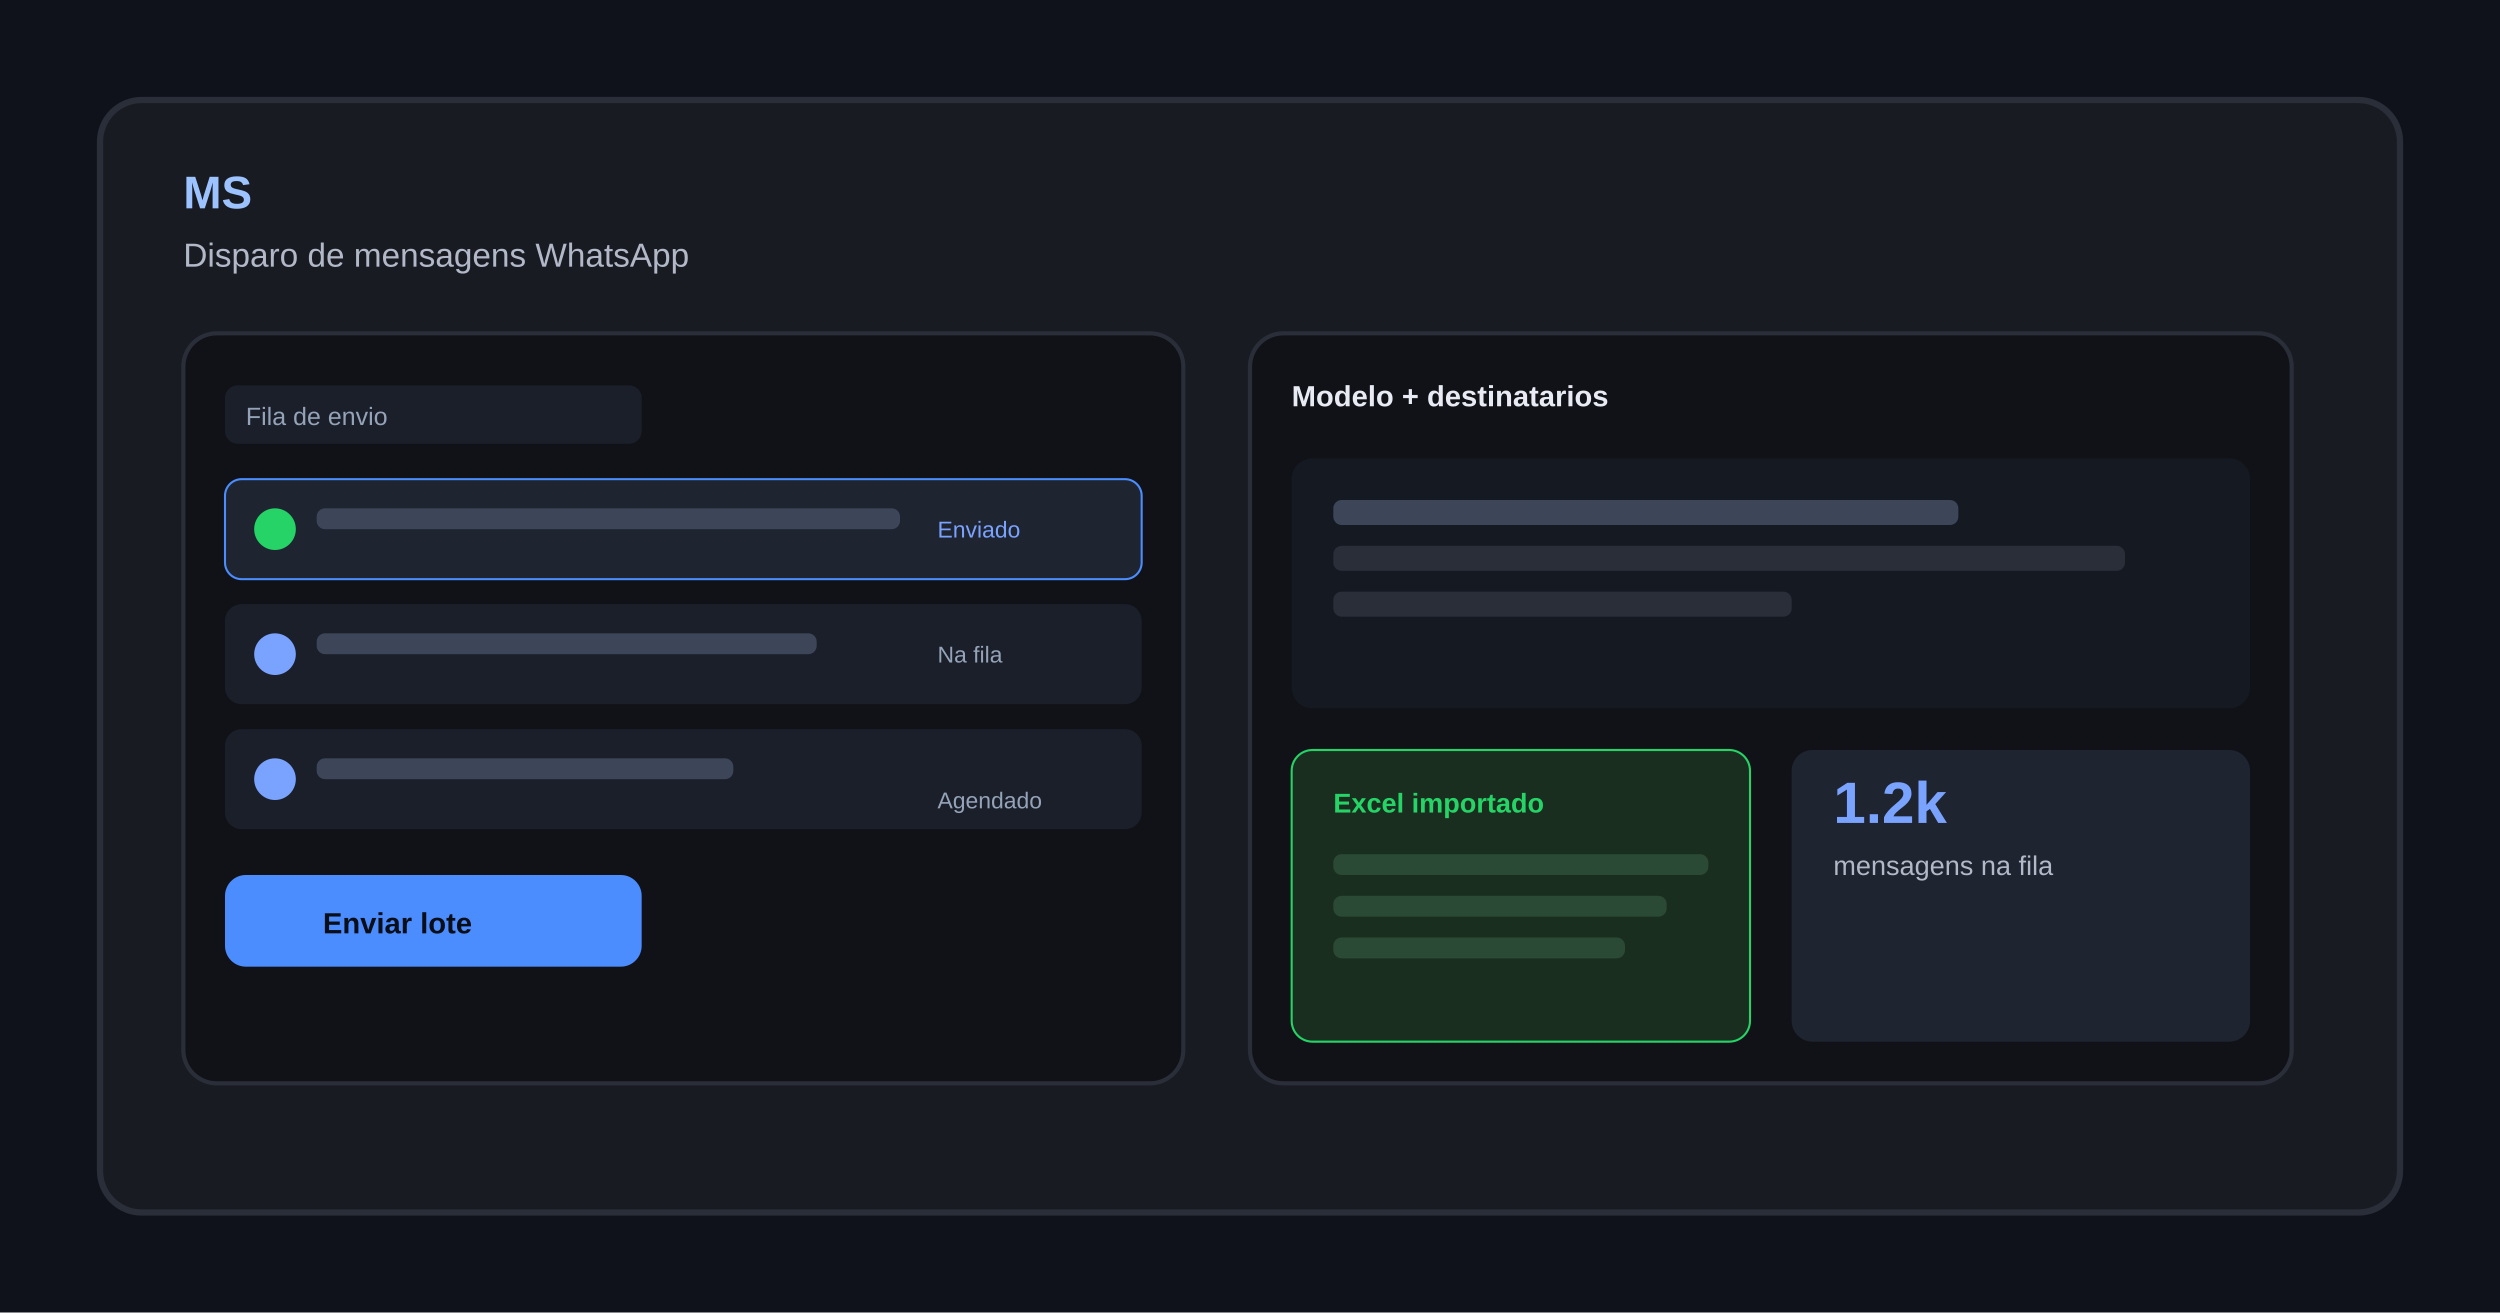
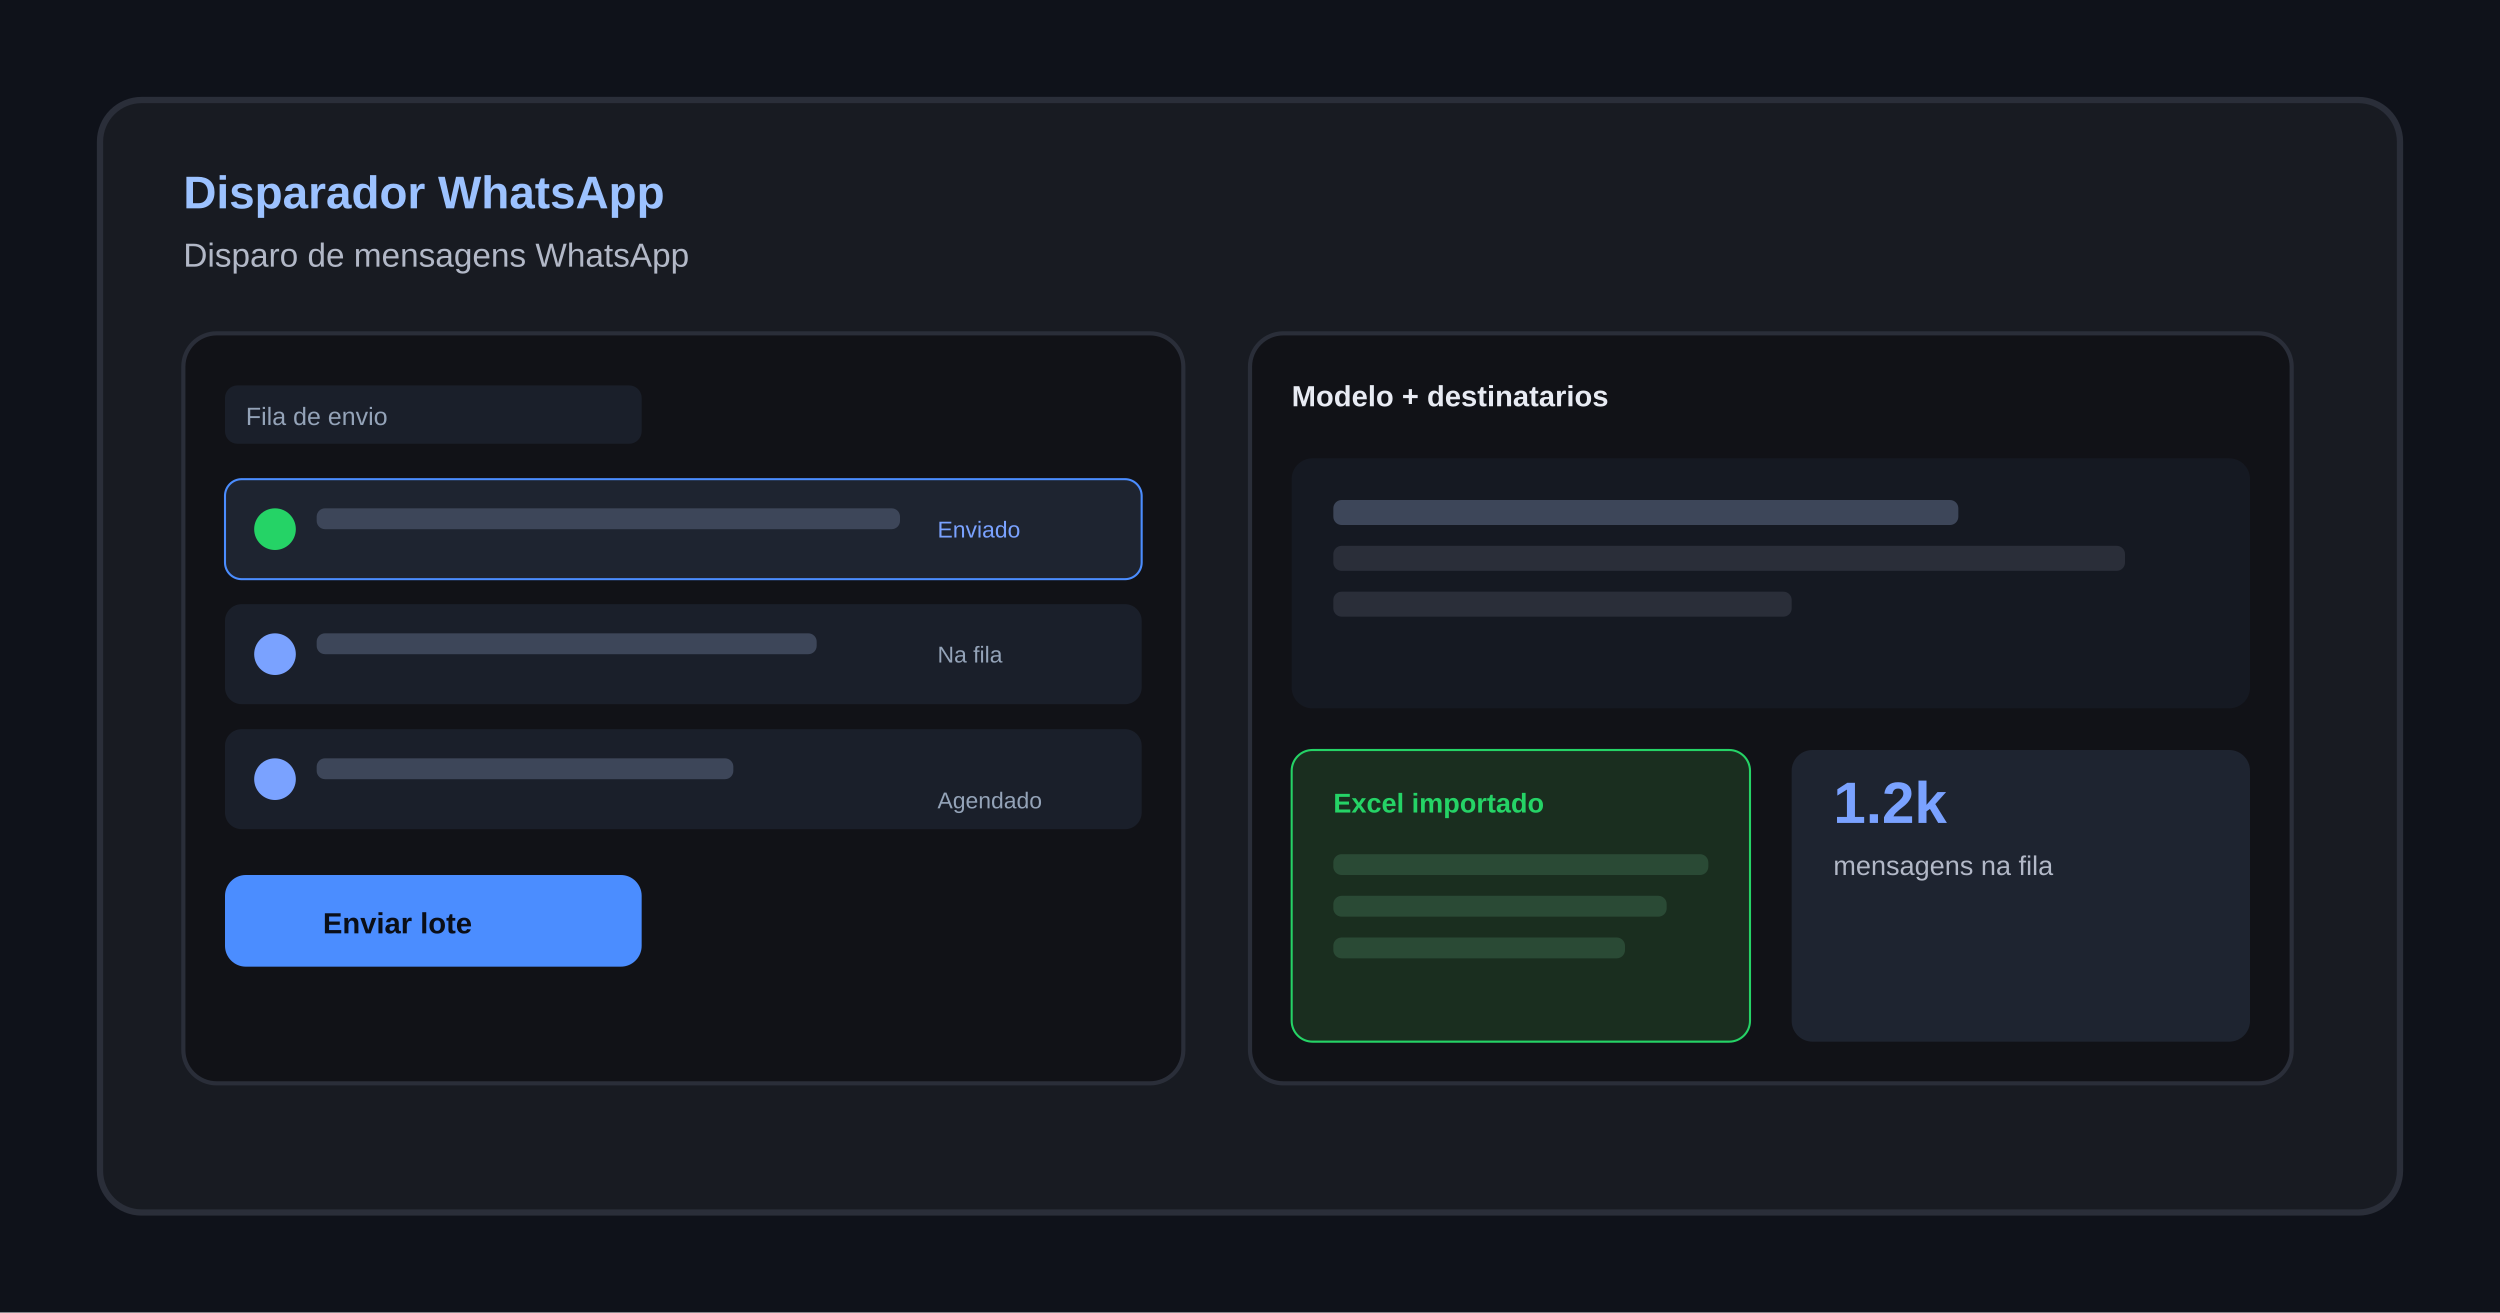
<svg xmlns="http://www.w3.org/2000/svg" width="1200" height="630" viewBox="0 0 1200 630" fill="none">
  <rect width="1200" height="630" fill="#0f121a" />
  <rect x="48" y="48" width="1104" height="534" rx="20" fill="#181b22" stroke="#2a2e39" stroke-width="3" />
-   <text x="88" y="100" fill="#9cc2ff" font-size="22" font-weight="bold" font-family="Arial, sans-serif">MS</text>
+   <text x="88" y="100" fill="#9cc2ff" font-size="22" font-weight="bold" font-family="Arial, sans-serif">Disparador WhatsApp</text>
  <text x="88" y="128" fill="#b2b8c7" font-size="16" font-family="Arial, sans-serif">Disparo de mensagens WhatsApp</text>
  <rect x="88" y="160" width="480" height="360" rx="16" fill="#111217" stroke="#2a2e39" stroke-width="2" />
  <rect x="108" y="185" width="200" height="28" rx="6" fill="#1a1f2a" />
  <text x="118" y="204" fill="#94a3b8" font-size="12" font-family="Arial, sans-serif">Fila de envio</text>
  <rect x="108" y="230" width="440" height="48" rx="8" fill="#1e2430" stroke="#4b8dff" stroke-width="1" />
  <circle cx="132" cy="254" r="10" fill="#25d366" />
  <rect x="152" y="244" width="280" height="10" rx="4" fill="#3d4659" />
  <text x="450" y="258" fill="#7aa2ff" font-size="11" font-family="Arial, sans-serif">Enviado</text>
  <rect x="108" y="290" width="440" height="48" rx="8" fill="#1a1f2a" />
  <circle cx="132" cy="314" r="10" fill="#7aa2ff" />
  <rect x="152" y="304" width="240" height="10" rx="4" fill="#3d4659" />
  <text x="450" y="318" fill="#94a3b8" font-size="11" font-family="Arial, sans-serif">Na fila</text>
  <rect x="108" y="350" width="440" height="48" rx="8" fill="#1a1f2a" />
  <circle cx="132" cy="374" r="10" fill="#7aa2ff" />
  <rect x="152" y="364" width="200" height="10" rx="4" fill="#3d4659" />
  <text x="450" y="388" fill="#94a3b8" font-size="11" font-family="Arial, sans-serif">Agendado</text>
  <rect x="108" y="420" width="200" height="44" rx="10" fill="#4b8dff" />
  <text x="155" y="448" fill="#0a0e18" font-size="14" font-weight="bold" font-family="Arial, sans-serif">Enviar lote</text>
  <rect x="600" y="160" width="500" height="360" rx="16" fill="#111217" stroke="#2a2e39" stroke-width="2" />
  <text x="620" y="195" fill="#e8ebf3" font-size="14" font-weight="bold" font-family="Arial, sans-serif">Modelo + destinatarios</text>
  <rect x="620" y="220" width="460" height="120" rx="10" fill="#151922" />
  <rect x="640" y="240" width="300" height="12" rx="4" fill="#3d4659" />
  <rect x="640" y="262" width="380" height="12" rx="4" fill="#2a2e39" />
  <rect x="640" y="284" width="220" height="12" rx="4" fill="#2a2e39" />
  <rect x="620" y="360" width="220" height="140" rx="10" fill="#1a2e1f" stroke="#25d366" stroke-width="1" />
  <text x="640" y="390" fill="#25d366" font-size="13" font-weight="bold" font-family="Arial, sans-serif">Excel importado</text>
  <rect x="640" y="410" width="180" height="10" rx="4" fill="#2a4a35" />
  <rect x="640" y="430" width="160" height="10" rx="4" fill="#2a4a35" />
  <rect x="640" y="450" width="140" height="10" rx="4" fill="#2a4a35" />
  <rect x="860" y="360" width="220" height="140" rx="10" fill="#1e2430" />
  <text x="880" y="395" fill="#7aa2ff" font-size="28" font-weight="bold" font-family="Arial, sans-serif">1.2k</text>
  <text x="880" y="420" fill="#b2b8c7" font-size="13" font-family="Arial, sans-serif">mensagens na fila</text>
</svg>
